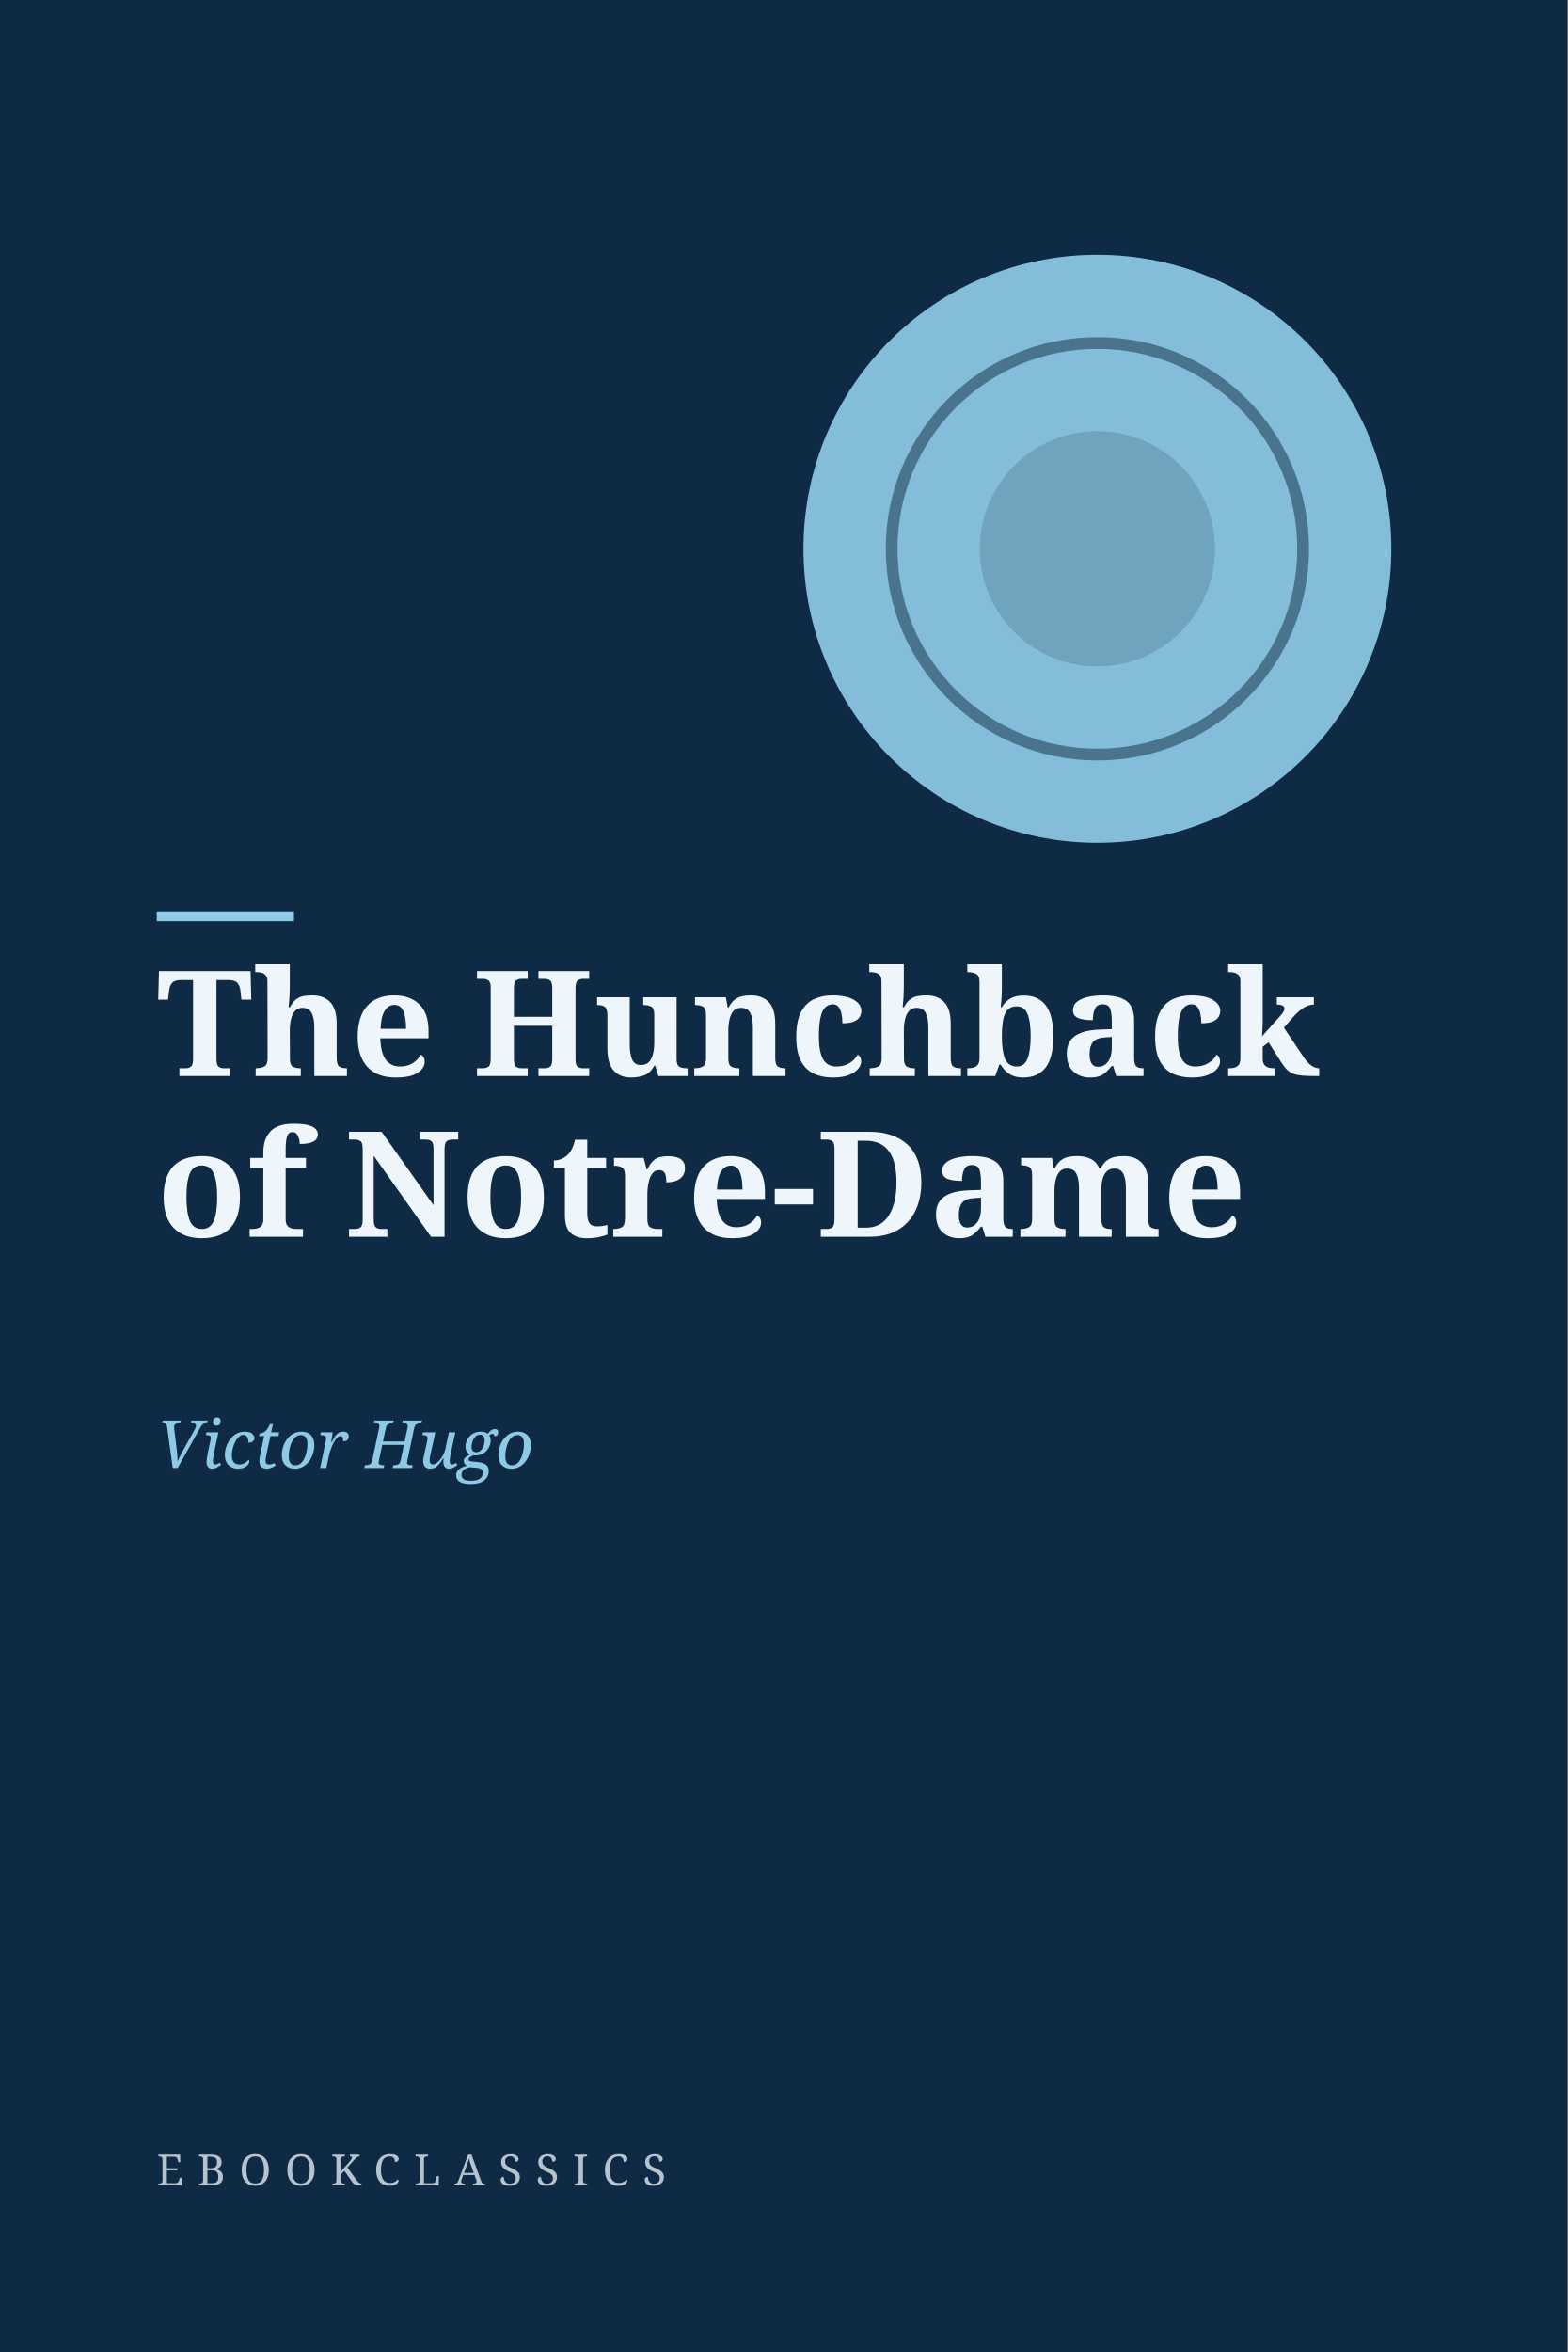
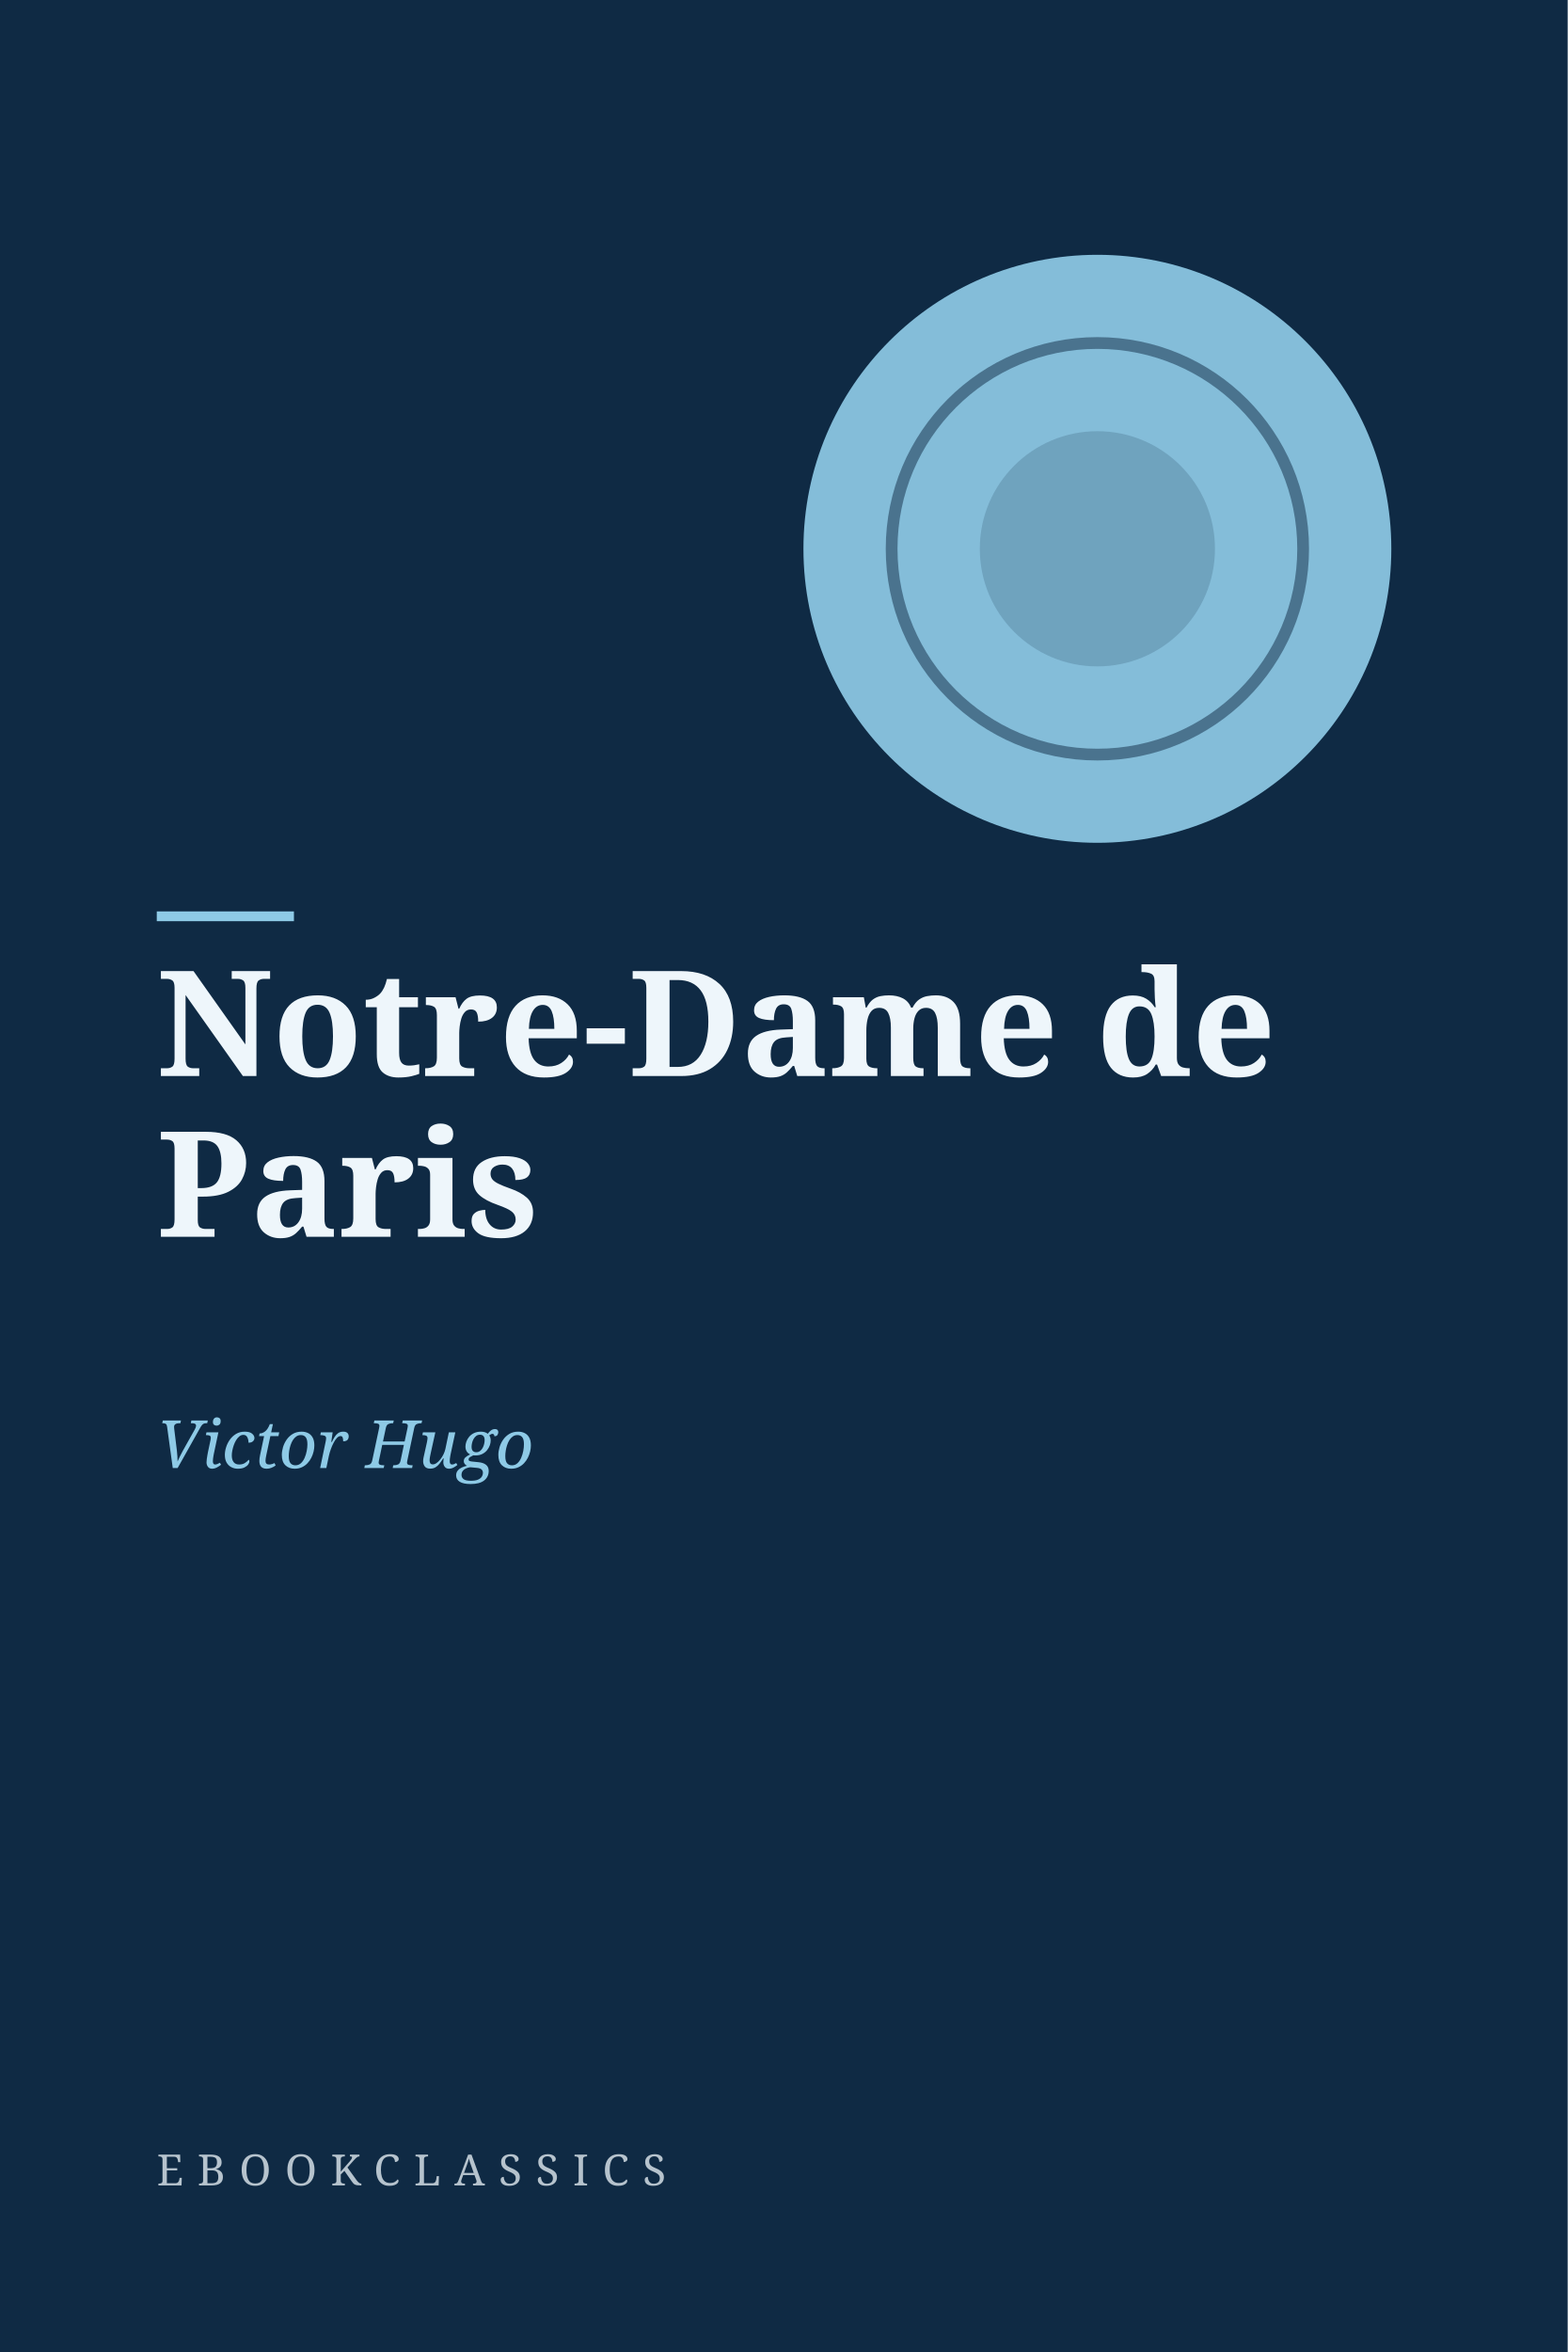
<svg xmlns="http://www.w3.org/2000/svg" width="1600" height="2400" viewBox="0 0 1600 2400">
  <rect width="1600" height="2400" fill="#0f2a44" />
  <circle cx="1120" cy="560" r="300" fill="#8ecae6" opacity=".92" />
  <circle cx="1120" cy="560" r="210" fill="none" stroke="#0f2a44" stroke-width="12" opacity=".5" />
  <circle cx="1120" cy="560" r="120" fill="#0f2a44" opacity=".18" />
  <rect x="160" y="930" width="140" height="10" fill="#8ecae6" />
-   <text x="160" y="1098" font-size="150" font-weight="600" font-family="Libertinus Serif, Georgia, serif" fill="#eef6fb">The Hunchback</text>
-   <text x="160" y="1262" font-size="150" font-weight="600" font-family="Libertinus Serif, Georgia, serif" fill="#eef6fb">of Notre-Dame</text>
+   <text x="160" y="1098" font-size="150" font-weight="600" font-family="Libertinus Serif, Georgia, serif" fill="#eef6fb">Notre-Dame de</text>
+   <text x="160" y="1262" font-size="150" font-weight="600" font-family="Libertinus Serif, Georgia, serif" fill="#eef6fb">Paris</text>
  <text x="160" y="1498" font-size="68" font-style="italic" font-family="Libertinus Serif, Georgia, serif" fill="#8ecae6">Victor Hugo</text>
  <text x="160" y="2230" font-size="44" letter-spacing="14" font-family="Libertinus Serif, Georgia, serif" fill="#eef6fb" opacity=".75">EBOOKCLASSICS</text>
</svg>
